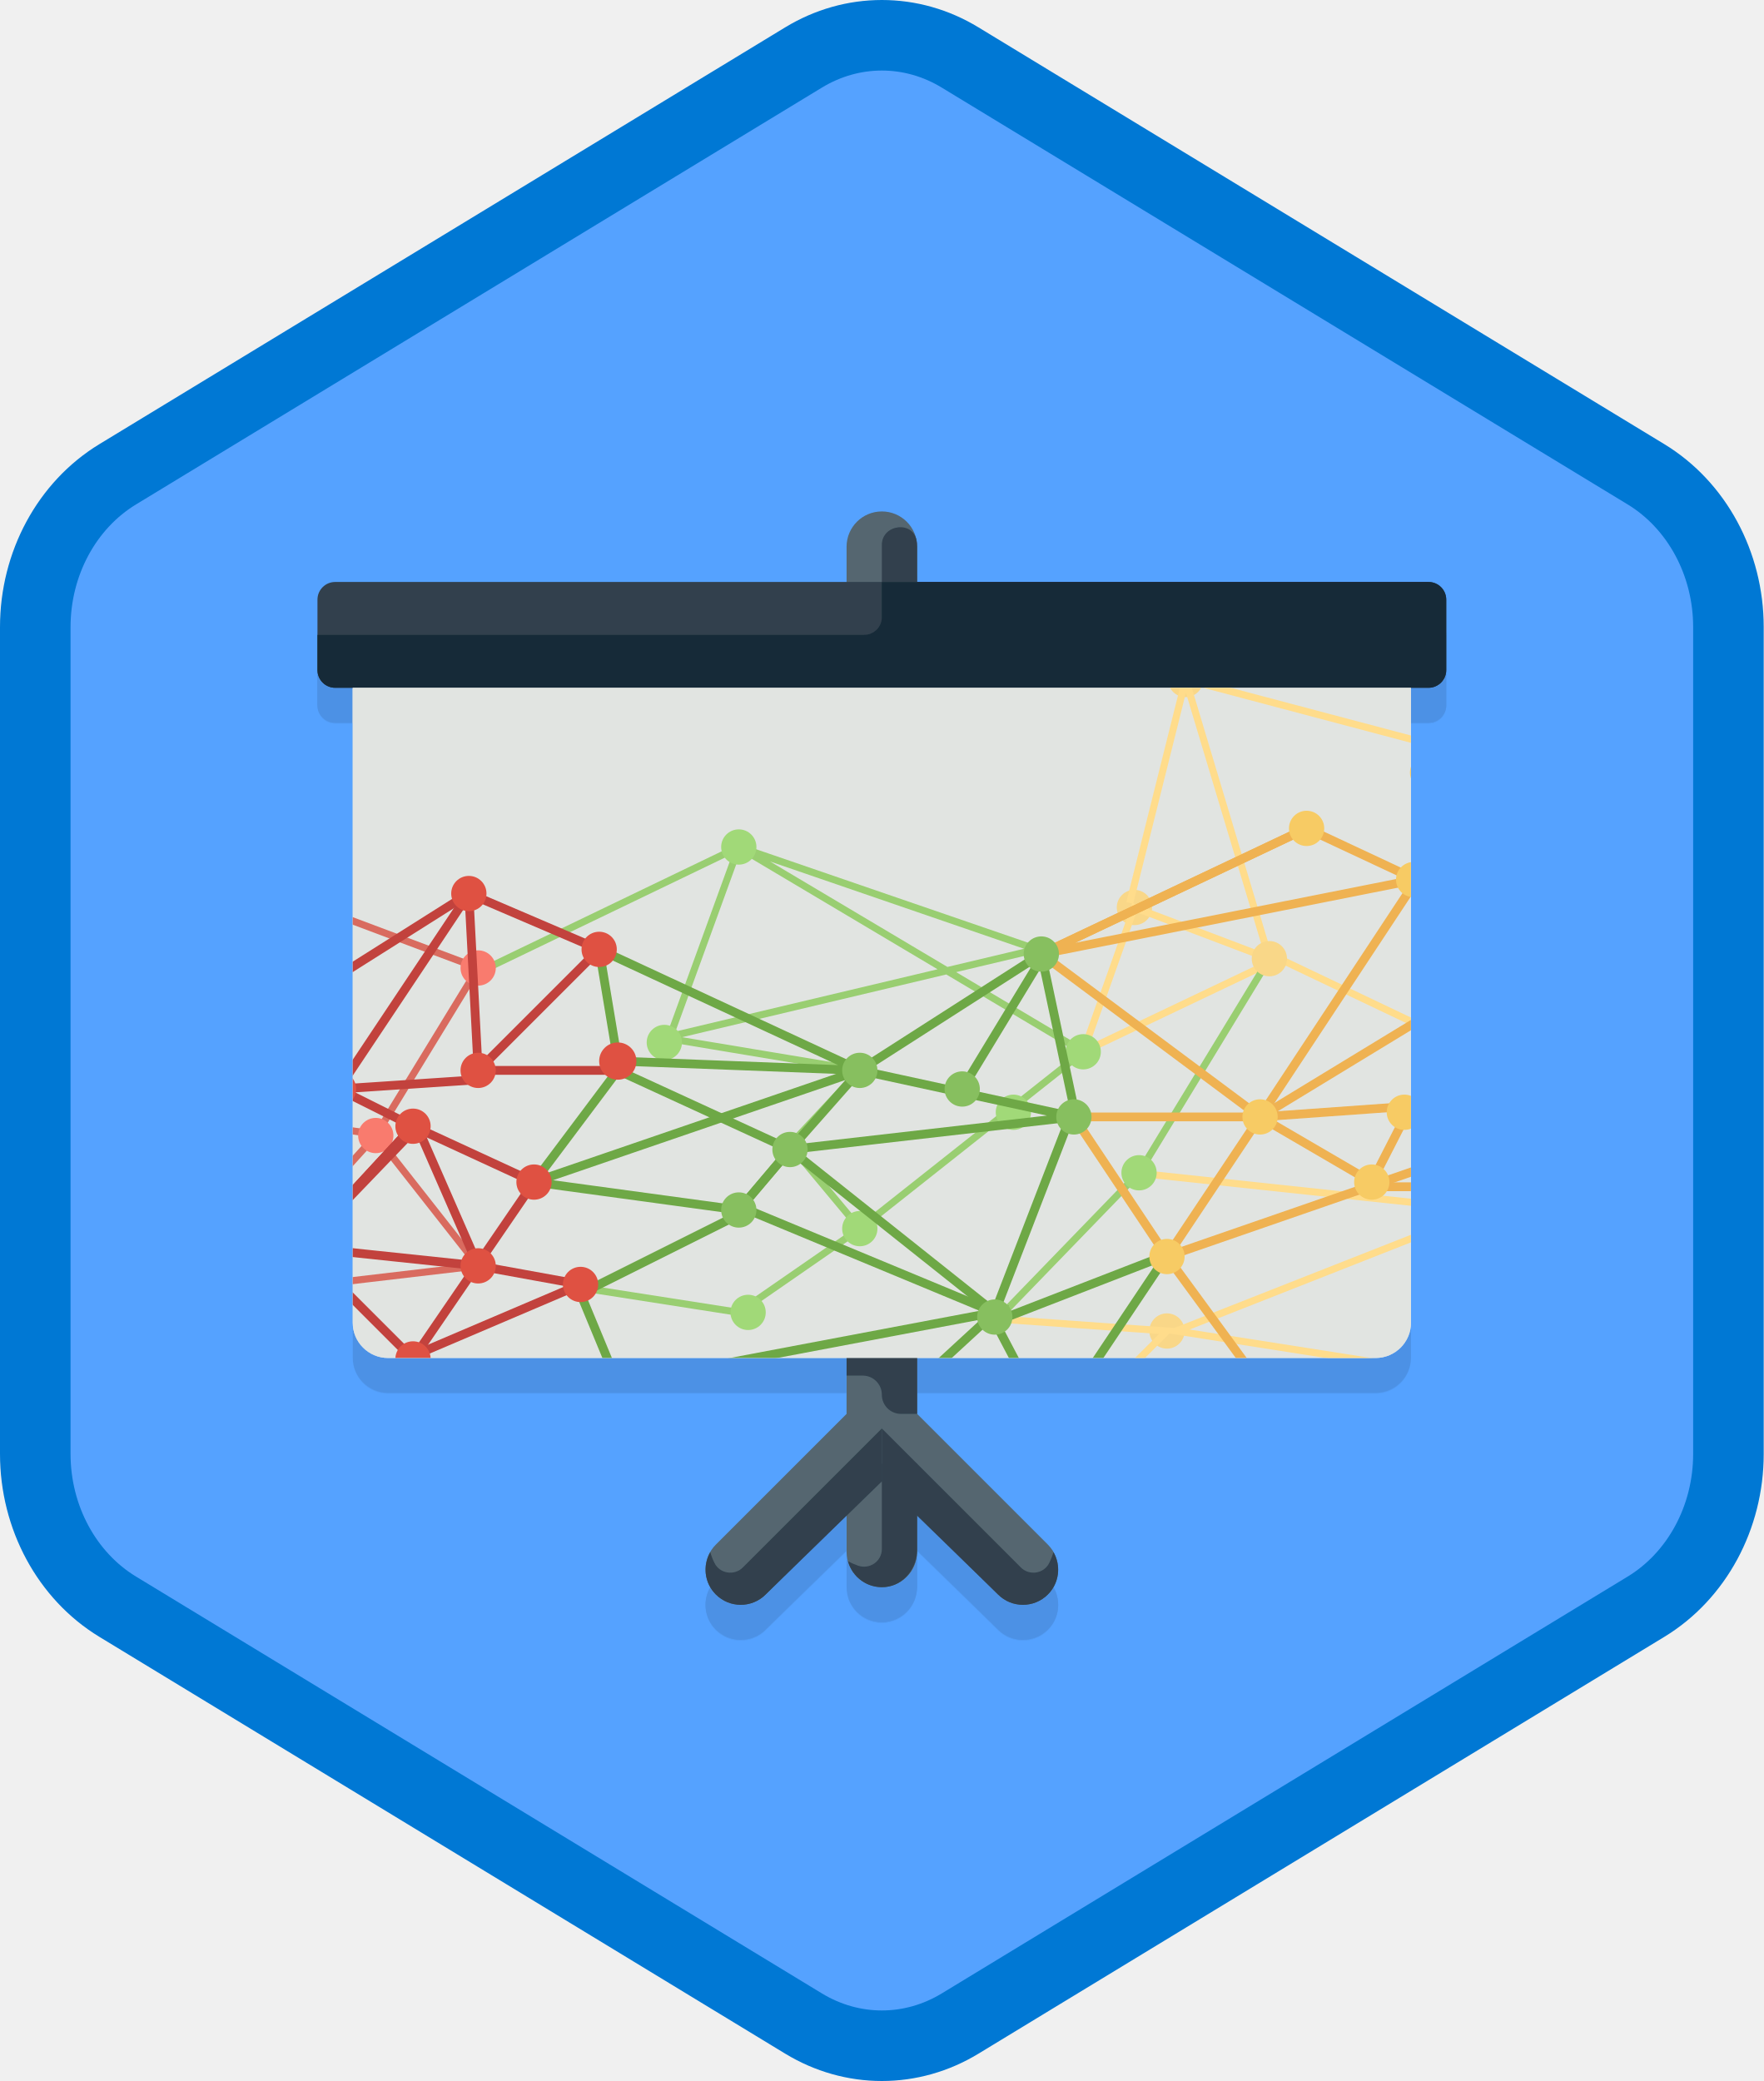
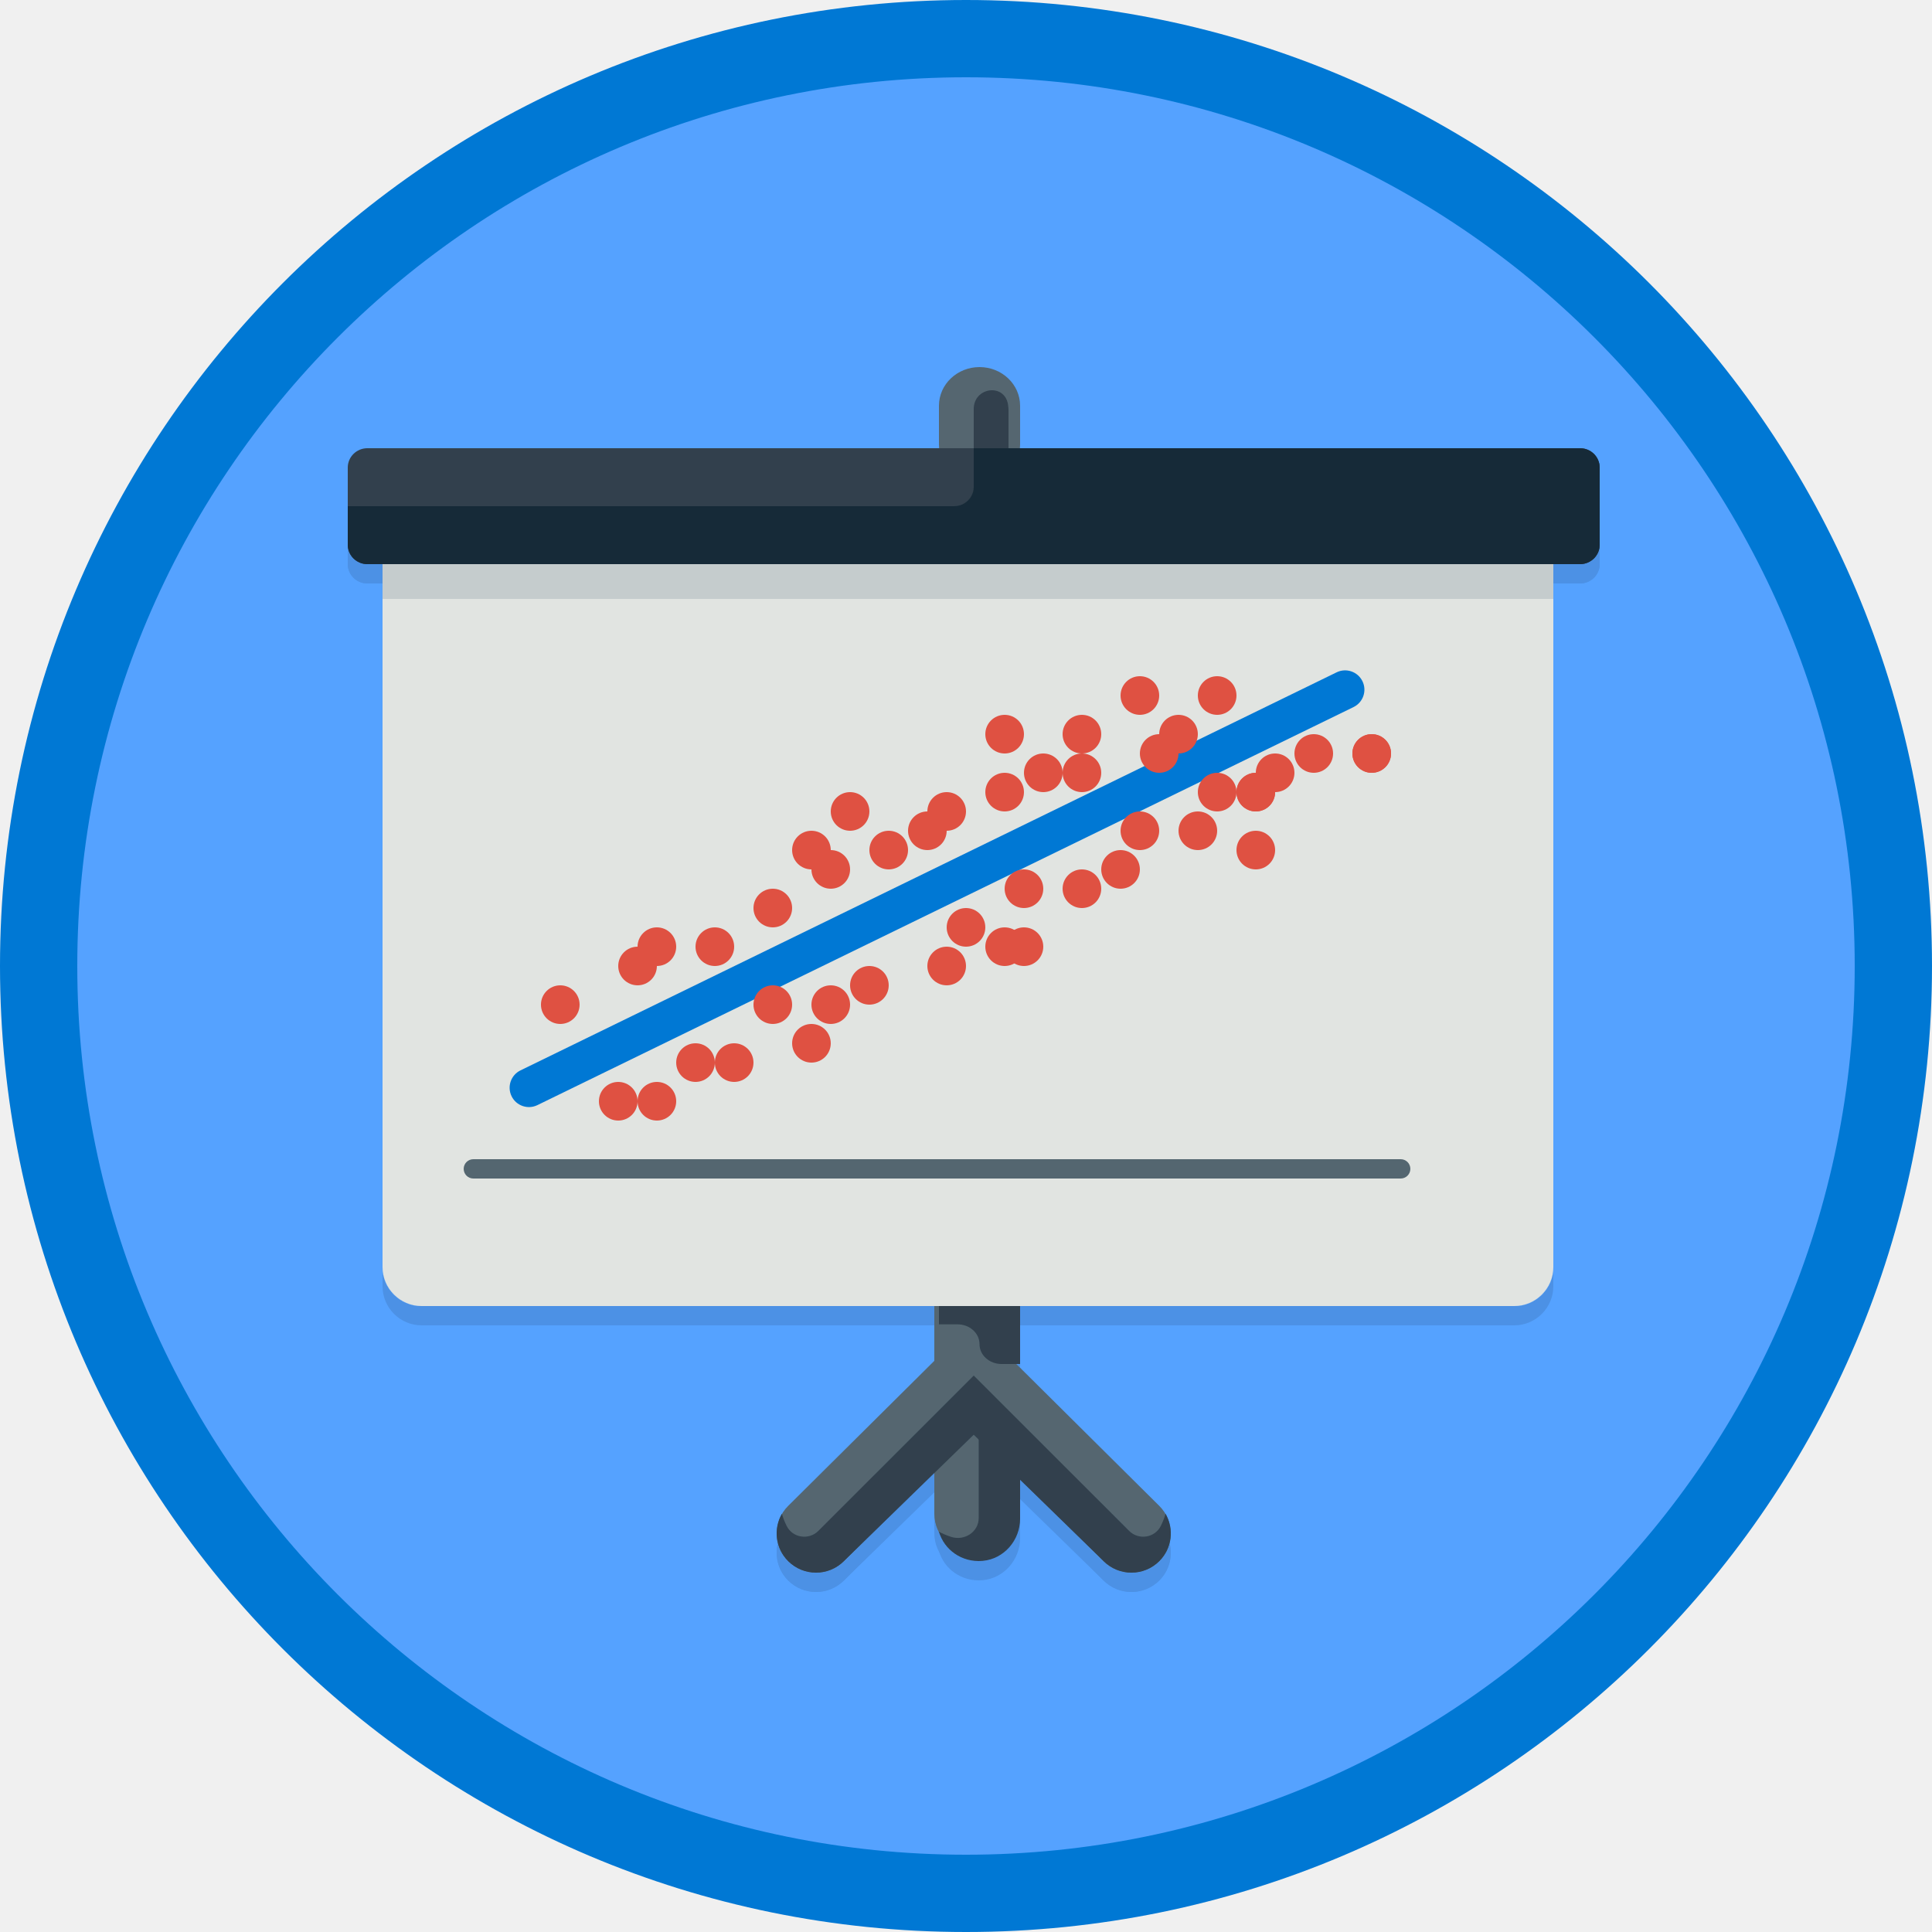
- <svg xmlns="http://www.w3.org/2000/svg" xmlns:xlink="http://www.w3.org/1999/xlink" width="100px" height="118px" viewBox="0 0 100 118" version="1.1">
+ <svg xmlns="http://www.w3.org/2000/svg" xmlns:xlink="http://www.w3.org/1999/xlink" width="100px" height="100px" viewBox="0 0 100 100" version="1.1">
  <defs>
-     <path d="M42.742,1.497 C44.374,0.499 46.187,0 48,0 C49.813,0 51.627,0.499 53.256,1.497 L90.591,24.332 C93.933,26.377 96,30.203 96,34.353 L96,79.647 C96,83.795 93.933,87.624 90.591,89.668 L53.256,112.505 C51.627,113.501 49.813,114 48,114 C46.187,114 44.374,113.501 42.742,112.505 L5.409,89.668 C2.066,87.624 0,83.795 0,79.647 L0,34.353 C0,30.203 2.066,26.377 5.409,24.332 L42.742,1.497 Z" id="path-1" />
-     <filter x="-6.2%" y="-6.5%" width="112.5%" height="112.9%" filterUnits="objectBoundingBox" id="filter-3">
-       <feOffset dx="0" dy="2" in="SourceAlpha" result="shadowOffsetOuter1" />
-       <feColorMatrix values="0 0 0 0 0   0 0 0 0 0   0 0 0 0 0  0 0 0 0.101 0" type="matrix" in="shadowOffsetOuter1" result="shadowMatrixOuter1" />
+     <rect id="path-1" x="0" y="0" width="96" height="96" rx="48" />
+     <filter x="-3.9%" y="-4.0%" width="108.0%" height="109.0%" filterUnits="objectBoundingBox" id="filter-3">
+       <feOffset dx="0" dy="1" in="SourceAlpha" result="shadowOffsetOuter1" />
+       <feColorMatrix values="0 0 0 0 0   0 0 0 0 0   0 0 0 0 0  0 0 0 0.102 0" type="matrix" in="shadowOffsetOuter1" result="shadowMatrixOuter1" />
      <feMerge>
        <feMergeNode in="shadowMatrixOuter1" />
        <feMergeNode in="SourceGraphic" />
      </feMerge>
    </filter>
-     <path d="M60,0 L60,36 C60,37.1 59.1,38 58,38 L2,38 C0.9,38 0,37.1 0,36 L0,0 L60,0" id="path-4" />
  </defs>
  <g id="Badges" stroke="none" stroke-width="1" fill="none" fill-rule="evenodd">
-     <g id="Define-an-AI-strategy-to-create-business-value" transform="translate(-50, -50)">
-       <g id="Define-an-AI-strategy-to-create-business-value/define-an-ai-strategy-to-create-business-value" transform="translate(50, 50)">
+     <g id="N/A-50" transform="translate(-50, -460)">
+       <g id="NA/introduction-to-regression" transform="translate(50, 460)">
        <g id="Mask" transform="translate(2, 2)">
          <mask id="mask-2" fill="white">
            <use xlink:href="#path-1" />
          </mask>
-           <use id="Trophy-1" fill="#55A2FF" xlink:href="#path-1" />
-           <g id="Overhead-1" mask="url(#mask-2)">
-             <g transform="translate(16, 27)" id="Group-23">
-               <g filter="url(#filter-3)">
-                 <path d="M41.414,58.586 L34,51.172 L34,48 C34,46.895 33.104,46 32,46 C30.896,46 30,46.895 30,48 L30,51.172 L22.586,58.586 C21.805,59.367 21.805,60.633 22.586,61.414 C22.977,61.805 23.488,62 24,62 C24.512,62 25.023,61.805 25.414,61.414 L30,56.828 L30,59 C30,60.104 30.896,61 32,61 C33.104,61 34,60.104 34,59 L34,56.828 L38.586,61.414 C38.977,61.805 39.488,62 40,62 C40.512,62 41.023,61.805 41.414,61.414 C42.195,60.633 42.195,59.367 41.414,58.586" id="Fill-1016" fill="#546670" />
-                 <path d="M62,10 L62,46 C62,47.1 61.1,48 60,48 L4,48 C2.9,48 2,47.1 2,46 L2,10 L62,10" id="Fill-1017" fill="#E1E4E1" />
-                 <path d="M32,6 C30.896,6 30,5.104 30,4 L30,2 C30,0.895 30.896,0 32,0 C33.104,0 34,0.895 34,2 L34,4 C34,5.104 33.104,6 32,6" id="Fill-1018" fill="#546670" />
-                 <path d="M64,9 C64,9.55 63.55,10 63,10 L1,10 C0.45,10 0,9.55 0,9 L0,5 C0,4.45 0.45,4 1,4 L63,4 C63.55,4 64,4.45 64,5 L64,9" id="Fill-1019" fill="#30404D" />
-                 <polygon id="Fill-1020" fill="#C5CCCD" points="2 12 62 12 62 10 2 10" />
-                 <path d="M24.117,59.883 C23.637,60.362 22.815,60.239 22.512,59.631 C22.409,59.425 22.328,59.217 22.271,59.011 C21.834,59.775 21.934,60.762 22.586,61.414 C22.977,61.805 23.488,62 24,62 C24.512,62 25.023,61.805 25.414,61.414 L32,55 L32,52 L24.117,59.883" id="Fill-1022" fill="#30404D" />
-                 <path d="M39.883,59.883 C40.362,60.362 41.185,60.239 41.488,59.631 C41.591,59.425 41.672,59.217 41.729,59.011 C42.166,59.775 42.066,60.762 41.414,61.414 C41.023,61.805 40.512,62 40,62 C39.488,62 38.977,61.805 38.586,61.414 L32,55 L32,52 L39.883,59.883" id="Fill-1023" fill="#30404D" />
-                 <path d="M32,54 L32,58.838 C32,59.533 31.31,60.007 30.653,59.78 C30.447,59.709 30.254,59.623 30.078,59.524 C30.325,60.428 31.18,61.081 32.182,60.992 C33.234,60.899 34,59.938 34,58.882 L34,54 L32,54" id="Fill-1024" fill="#30404D" />
-                 <path d="M30,48 L30,49 L30.914,49 C31.514,49 32,49.486 32,50.086 C32,50.686 32.486,51.172 33.086,51.172 L34,51.172 L34,48 L30,48" id="Fill-1025" fill="#30404D" />
-                 <path d="M1,10 L63,10 C63.55,10 64,9.55 64,9 L64,5 C64,4.45 63.55,4 63,4 L32,4 L32,6 C32,6.552 31.552,7 31,7 L0,7 L0,9 C0,9.55 0.45,10 1,10" id="Fill-1026" fill="#182A37" />
-                 <path d="M32,1.903 L32,4 L34,4 L34,2 C34,1.885 33.99,1.773 33.972,1.664 C33.775,0.499 32,0.722 32,1.903" id="Fill-1027" fill="#30404D" />
+           <use id="BG" fill="#55A2FF" xlink:href="#path-1" />
+           <g id="Growth" mask="url(#mask-2)">
+             <g transform="translate(16, 17)">
+               <g id="White-Screen" filter="url(#filter-3)" transform="translate(-0, -0)">
+                 <path d="M42.003,58.943 L34.44,51.437 L34.44,48.225 C34.44,47.106 33.526,46.2 32.4,46.2 C31.274,46.2 30.36,47.106 30.36,48.225 L30.36,51.437 L22.797,58.943 C22.001,59.734 22.001,61.016 22.797,61.807 C23.196,62.203 23.718,62.4 24.24,62.4 C24.762,62.4 25.283,62.203 25.682,61.807 L30.36,57.163 L30.36,59.362 C30.36,60.48 31.274,61.388 32.4,61.388 C33.526,61.388 34.44,60.48 34.44,59.362 L34.44,57.163 L39.118,61.807 C39.517,62.203 40.038,62.4 40.56,62.4 C41.082,62.4 41.604,62.203 42.003,61.807 C42.799,61.016 42.799,59.734 42.003,58.943" id="Fill-1016" fill="#546670" />
+                 <path d="M62.4,10.2 L62.4,46.579 C62.4,47.691 61.491,48.6 60.38,48.6 L3.82,48.6 C2.709,48.6 1.8,47.691 1.8,46.579 L1.8,10.2 L62.4,10.2" id="Fill-1017" fill="#E1E4E1" />
+                 <path d="M32.7,6 C31.541,6 30.6,5.104 30.6,4 L30.6,2 C30.6,0.895 31.541,0 32.7,0 C33.859,0 34.8,0.895 34.8,2 L34.8,4 C34.8,5.104 33.859,6 32.7,6" id="Fill-1018" fill="#546670" />
+                 <path d="M64.8,9.2 C64.8,9.75 64.344,10.2 63.788,10.2 L1.012,10.2 C0.456,10.2 0,9.75 0,9.2 L0,5.2 C0,4.65 0.456,4.2 1.012,4.2 L63.788,4.2 C64.344,4.2 64.8,4.65 64.8,5.2 L64.8,9.2" id="Fill-1019" fill="#30404D" />
+                 <polygon id="Fill-1020" fill="#C5CCCD" points="1.8 12 62.4 12 62.4 10.2 1.8 10.2" />
+                 <path d="M24.355,60.241 C23.865,60.729 23.026,60.604 22.717,59.984 C22.612,59.773 22.529,59.561 22.471,59.351 C22.025,60.13 22.127,61.137 22.793,61.802 C23.192,62.201 23.713,62.4 24.236,62.4 C24.758,62.4 25.28,62.201 25.679,61.802 L32.4,55.26 L32.4,52.2 L24.355,60.241" id="Fill-1022" fill="#30404D" />
+                 <path d="M40.445,60.241 C40.934,60.729 41.774,60.604 42.083,59.984 C42.188,59.773 42.271,59.561 42.329,59.351 C42.775,60.13 42.673,61.137 42.007,61.802 C41.608,62.201 41.087,62.4 40.564,62.4 C40.042,62.4 39.52,62.201 39.121,61.802 L32.4,55.26 L32.4,52.2 L40.445,60.241" id="Fill-1023" fill="#30404D" />
+                 <path d="M32.658,54.6 L32.658,59.576 C32.658,60.291 31.919,60.779 31.216,60.545 C30.995,60.472 30.788,60.384 30.6,60.282 C30.865,61.212 31.78,61.883 32.853,61.792 C33.98,61.696 34.8,60.708 34.8,59.621 L34.8,54.6 L32.658,54.6" id="Fill-1024" fill="#30404D" />
+                 <path d="M30.6,48.6 L30.6,49.546 L31.56,49.546 C32.19,49.546 32.7,50.005 32.7,50.573 C32.7,51.14 33.21,51.6 33.84,51.6 L34.8,51.6 L34.8,48.6 L30.6,48.6" id="Fill-1025" fill="#30404D" />
+                 <path d="M1.012,10.2 L63.788,10.2 C64.344,10.2 64.8,9.75 64.8,9.2 L64.8,5.2 C64.8,4.65 64.344,4.2 63.788,4.2 L32.4,4.2 L32.4,6.2 C32.4,6.752 31.946,7.2 31.387,7.2 L0,7.2 L0,9.2 C0,9.75 0.456,10.2 1.012,10.2" id="Fill-1026" fill="#182A37" />
+                 <path d="M32.4,2.174 L32.4,4.2 L34.2,4.2 L34.2,2.267 C34.2,2.156 34.191,2.048 34.175,1.943 C33.998,0.817 32.4,1.033 32.4,2.174" id="Fill-1027" fill="#30404D" />
              </g>
-             </g>
-           </g>
-           <g id="AI---network" mask="url(#mask-2)">
-             <g transform="translate(18, 37)">
-               <mask id="mask-5" fill="white">
-                 <use xlink:href="#path-4" />
-               </mask>
-               <use id="Mask" stroke="none" fill="#E1E4E1" fill-rule="evenodd" xlink:href="#path-4" />
-               <g id="AI---network" stroke="none" stroke-width="1" fill="none" fill-rule="evenodd" mask="url(#mask-5)">
-                 <g transform="translate(-14, -1)">
-                   <g id="yellow-under" stroke="none" stroke-width="1" fill="none" fill-rule="evenodd" transform="translate(50.79861, 0)">
-                     <circle id="Oval" fill="#F9D788" cx="7.521" cy="13.458" r="1" />
-                     <circle id="Oval" fill="#F9D788" cx="27.312" cy="30.611" r="1" />
-                     <circle id="Oval" fill="#F9D788" cx="9.368" cy="37.472" r="1" />
-                     <circle id="Oval" fill="#F9D788" cx="31.799" cy="24.014" r="1" />
-                     <circle id="Oval" fill="#F9D788" cx="23.09" cy="39.583" r="1" />
-                     <circle id="Oval" fill="#F9D788" cx="10.424" cy="0.528" r="1" />
-                     <polyline id="Path-184" stroke="#FFDC8B" stroke-width="0.4" points="6.729 40.111 9.368 37.472 1.0400631e-15 36.81" />
-                     <polyline id="Path-185" stroke="#FFDC8B" stroke-width="0.4" points="23.09 39.583 27.312 30.611 7.521 28.5" />
-                     <polyline id="Path-186" stroke="#FFDC8B" stroke-width="0.4" points="48.556 37.472 31.535 23.75 50.255 11.083" />
-                     <polyline id="Path-187" stroke="#FFDC8B" stroke-width="0.4" points="7.257 13.194 10.424 0.528 15.174 16.361 7.521 13.458 4.618 21.639 15.701 16.361" />
-                     <path d="M50.255,11.083 L10.424,0.528" id="Path-188" stroke="#FFDC8B" stroke-width="0.4" />
-                     <path d="M48.556,37.472 L23.09,39.583" id="Path-190" stroke="#FFDC8B" stroke-width="0.4" />
-                     <polyline id="Path-191" stroke="#FFDC8B" stroke-width="0.4" points="23.354 39.583 9.896 37.472 27.312 30.611" />
-                     <polyline id="Path-192" stroke="#FFDC8B" stroke-width="0.4" points="27.312 30.611 31.799 24.014 15.174 16.097" />
-                   </g>
-                   <g id="green-under" stroke="none" stroke-width="1" fill="none" fill-rule="evenodd" transform="translate(21.63889, 9.5)">
-                     <polyline id="Path-181" stroke="#99CE71" stroke-width="0.4" points="0 7.389 14.25 0.528 33.778 12.139 21.111 22.167 17.153 17.417 21.111 13.194 10.028 11.347 31.139 6.333 14.25 0.528 10.028 12.139" />
-                     <polyline id="Path-182" stroke="#99CE71" stroke-width="0.4" points="5.806 25.597 14.25 26.917 21.111 22.167" />
-                     <polyline id="Path-183" stroke="#99CE71" stroke-width="0.4" points="29.028 27.181 36.944 19 44.333 6.861" />
-                     <circle id="Oval" fill="#A1D978" cx="10.028" cy="11.611" r="1" />
-                     <circle id="Oval" fill="#A1D978" cx="21.111" cy="22.167" r="1" />
-                     <circle id="Oval" fill="#A1D978" cx="29.819" cy="15.569" r="1" />
-                     <circle id="Oval" fill="#A1D978" cx="33.778" cy="12.139" r="1" />
-                     <circle id="Oval" fill="#A1D978" cx="36.944" cy="19" r="1" />
-                     <circle id="Oval" fill="#A1D978" cx="14.778" cy="26.917" r="1" />
-                     <circle id="Oval" fill="#A1D978" cx="14.25" cy="0.528" r="1" />
-                   </g>
-                   <circle id="Oval" stroke="none" fill="#F9D788" fill-rule="evenodd" cx="65.972" cy="16.361" r="1" />
-                   <g id="red-under-" stroke="none" stroke-width="1" fill="none" fill-rule="evenodd" transform="translate(0, 8.444444)">
-                     <polyline id="Path-177" stroke="#D96B5F" stroke-width="0.4" points="0 24.716 7.653 26.653 1.056 15.833 15.325 17.872 15.306 17.944 21.111 8.444 0 0.519" />
-                     <polyline id="Path-178" stroke="#D96B5F" stroke-width="0.4" points="6.987 31.589 7.653 26.653 15.306 31.589" />
-                     <path d="M0,3.694 L13.194,15.306" id="Path-179" stroke="#D96B5F" stroke-width="0.4" />
-                     <polyline id="Path-180" stroke="#D96B5F" stroke-width="0.4" points="7.653 26.389 15.306 17.944 21.111 25.333 7.653 26.917" />
-                     <circle id="Oval" fill="#F97B6E" cx="7.653" cy="26.653" r="1" />
-                     <circle id="Oval" fill="#F97B6E" cx="1.056" cy="15.833" r="1" />
-                     <circle id="Oval" fill="#F97B6E" cx="15.306" cy="17.944" r="1" />
-                     <circle id="Oval" fill="#F97B6E" cx="21.111" cy="8.444" r="1" />
-                   </g>
-                   <polyline id="Path-151" stroke="#C2423D" stroke-width="0.5" fill="none" points="11.083 32.722 17.417 25.861 13.194 23.75 10.556 19 20.583 12.667 21.111 22.694" />
-                   <polygon id="Path-152" stroke="#C2423D" stroke-width="0.5" fill="none" points="17.417 39.056 24.278 29.028 17.417 25.861 11.083 32.722" />
-                   <polyline id="Path-153" stroke="#C2423D" stroke-width="0.5" fill="none" points="13.722 40.459 26.917 34.833 21.111 33.778 11.083 32.722 17.681 25.861" />
-                   <path d="M17.417,25.333 L21.111,33.778" id="Path-154" stroke="#C2423D" stroke-width="0.5" fill="none" />
-                   <path d="M13.194,23.75 L20.583,12.667" id="Path-155" stroke="#C2423D" stroke-width="0.5" fill="none" />
-                   <path d="M21.111,23.222 L13.194,23.75" id="Path-156" stroke="#C2423D" stroke-width="0.5" fill="none" />
-                   <path d="M6.987,40.459 L11.083,32.722" id="Path-157" stroke="#C2423D" stroke-width="0.5" fill="none" />
-                   <path d="M27.972,15.833 L20.583,12.667" id="Path-158" stroke="#C2423D" stroke-width="0.5" fill="none" />
-                   <polyline id="Path-159" stroke="#C2423D" stroke-width="0.5" fill="none" points="27.972 15.833 21.111 22.694 29.028 22.694" />
-                   <polygon id="Path-160" stroke="#6EA846" stroke-width="0.5" fill="none" points="42.75 22.694 27.972 15.833 29.028 22.167" />
-                   <polygon id="Path-161" stroke="#6EA846" stroke-width="0.5" fill="none" points="24.278 29.028 29.028 22.694 38.792 27.181 35.889 30.611" />
-                   <polyline id="Path-162" stroke="#6EA846" stroke-width="0.5" fill="none" points="24.278 29.028 42.75 22.694 53.042 16.097 54.889 24.806 50.403 36.417 38.792 27.181 35.889 30.611" />
-                   <polyline id="Path-163" stroke="#6EA846" stroke-width="0.5" fill="none" points="46.012 40.459 50.403 36.417 29.028 40.459 26.917 35.361 36.417 30.611 50.403 36.417" />
-                   <polygon id="Path-164" stroke="#6EA846" stroke-width="0.5" fill="none" points="54.889 25.333 38.792 27.181 42.75 22.694" />
-                   <path d="M53.042,16.361 L48.556,23.75" id="Path-165" stroke="#6EA846" stroke-width="0.5" fill="none" />
-                   <polyline id="Path-166" stroke="#EFB252" stroke-width="0.5" fill="none" points="68.083 8.972 53.042 16.097 65.444 25.333 74.153 12.139" />
-                   <polygon id="Path-167" stroke="#EFB252" stroke-width="0.5" fill="none" points="68.083 8.972 74.285 11.875 53.042 16.097 66.383 9.778" />
-                   <polygon id="Path-168" stroke="#EFB252" stroke-width="0.5" fill="none" points="54.889 25.333 65.444 25.333 60.167 33.25" />
-                   <polyline id="Path-169" stroke="#6EA846" stroke-width="0.5" fill="none" points="52.25 40.459 50.403 36.944 60.167 33.16 55.285 40.459 64.917 40.459" />
-                   <polyline id="Path-170" stroke="#EFB252" stroke-width="0.5" fill="none" points="87.611 23.75 60.167 33.25 65.444 40.459" />
-                   <polyline id="Path-171" stroke="#EFB252" stroke-width="0.5" fill="none" points="71.778 29.028 65.444 25.333 87.611 23.75" />
-                   <polyline id="Path-172" stroke="#EFB252" stroke-width="0.5" fill="none" points="71.778 29.292 74.681 29.292 97.111 29.556 77.583 18.208 74.153 11.875 74.944 5.806 81.806 13.194 77.583 17.944 65.444 25.333" />
-                   <path d="M71.778,29.028 L77.583,17.681" id="Path-173" stroke="#EFB252" stroke-width="0.5" fill="none" />
-                   <polyline id="Path-174" stroke="#EFB252" stroke-width="0.5" fill="none" points="74.153 12.139 81.806 13.194 110.306 15.833" />
-                   <polyline id="Path-175" stroke="#EFB252" stroke-width="0.5" fill="none" points="79.167 40.459 97.111 29.556 111.097 15.833" />
-                   <path d="M87.611,23.75 L111.097,16.097" id="Path-176" stroke="#EFB252" stroke-width="0.5" fill="none" />
-                   <circle id="Oval" stroke="none" fill="#DF5142" fill-rule="evenodd" cx="11.083" cy="33.25" r="1.056" />
-                   <circle id="Oval" stroke="none" fill="#DF5142" fill-rule="evenodd" cx="17.417" cy="25.861" r="1" />
-                   <circle id="Oval" stroke="none" fill="#DF5142" fill-rule="evenodd" cx="13.194" cy="23.75" r="1" />
-                   <circle id="Oval" stroke="none" fill="#DF5142" fill-rule="evenodd" cx="21.111" cy="22.694" r="1" />
-                   <circle id="Oval" stroke="none" fill="#DF5142" fill-rule="evenodd" cx="20.583" cy="12.667" r="1" />
-                   <circle id="Oval" stroke="none" fill="#DF5142" fill-rule="evenodd" cx="10.556" cy="18.472" r="1" />
-                   <circle id="Oval" stroke="none" fill="#DF5142" fill-rule="evenodd" cx="21.111" cy="33.778" r="1" />
-                   <circle id="Oval" stroke="none" fill="#DF5142" fill-rule="evenodd" cx="24.278" cy="29.028" r="1" />
-                   <circle id="Oval" stroke="none" fill="#DF5142" fill-rule="evenodd" cx="27.972" cy="15.833" r="1" />
-                   <circle id="Oval" stroke="none" fill="#DF5142" fill-rule="evenodd" cx="29.028" cy="22.167" r="1.056" />
-                   <circle id="Oval" stroke="none" fill="#87BF5F" fill-rule="evenodd" cx="35.889" cy="30.611" r="1" />
-                   <circle id="Oval" stroke="none" fill="#DF5142" fill-rule="evenodd" cx="17.417" cy="39.056" r="1" />
-                   <circle id="Oval" stroke="none" fill="#DF5142" fill-rule="evenodd" cx="26.917" cy="34.833" r="1" />
-                   <circle id="Oval" stroke="none" fill="#87BF5F" fill-rule="evenodd" cx="38.792" cy="27.181" r="1" />
-                   <circle id="Oval" stroke="none" fill="#87BF5F" fill-rule="evenodd" cx="42.75" cy="22.694" r="1" />
-                   <circle id="Oval" stroke="none" fill="#87BF5F" fill-rule="evenodd" cx="48.556" cy="23.75" r="1" />
-                   <circle id="Oval" stroke="none" fill="#87BF5F" fill-rule="evenodd" cx="54.889" cy="25.333" r="1" />
-                   <circle id="Oval" stroke="none" fill="#87BF5F" fill-rule="evenodd" cx="50.403" cy="36.681" r="1" />
-                   <circle id="Oval" stroke="none" fill="#F7CB64" fill-rule="evenodd" cx="60.167" cy="33.25" r="1" />
-                   <circle id="Oval" stroke="none" fill="#F7CB64" fill-rule="evenodd" cx="65.444" cy="25.333" r="1" />
-                   <circle id="Oval" stroke="none" fill="#87BF5F" fill-rule="evenodd" cx="53.042" cy="16.097" r="1" />
-                   <circle id="Oval" stroke="none" fill="#F7CB64" fill-rule="evenodd" cx="74.153" cy="11.875" r="1" />
-                   <circle id="Oval" stroke="none" fill="#F7CB64" fill-rule="evenodd" cx="68.083" cy="8.972" r="1" />
-                   <circle id="Oval" stroke="none" fill="#F7CB64" fill-rule="evenodd" cx="87.611" cy="23.75" r="1" />
-                   <circle id="Oval" stroke="none" fill="#F7CB64" fill-rule="evenodd" cx="77.583" cy="17.944" r="1" />
-                   <circle id="Oval" stroke="none" fill="#F7CB64" fill-rule="evenodd" cx="81.806" cy="13.194" r="1" />
-                   <circle id="Oval" stroke="none" fill="#F7CB64" fill-rule="evenodd" cx="74.944" cy="5.806" r="1" />
-                   <circle id="Oval" stroke="none" fill="#F7CB64" fill-rule="evenodd" cx="73.625" cy="25.069" r="1" />
-                   <circle id="Oval" stroke="none" fill="#F7CB64" fill-rule="evenodd" cx="71.778" cy="29.028" r="1" />
-                 </g>
+               <g id="Group" transform="translate(6, 15)">
+                 <rect id="Rectangle" fill="#0078D4" transform="translate(24.5, 12) rotate(-26) translate(-24.5, -12) " x="3.63797881e-12" y="11" width="49" height="2" rx="1" />
+                 <circle id="Oval" fill="#DF5142" cx="10" cy="23" r="1" />
+                 <circle id="Oval" fill="#DF5142" cx="10" cy="15" r="1" />
+                 <circle id="Oval" fill="#DF5142" cx="5" cy="18" r="1" />
+                 <circle id="Oval" fill="#DF5142" cx="9" cy="16" r="1" />
+                 <circle id="Oval" fill="#DF5142" cx="12" cy="21" r="1" />
+                 <circle id="Oval" fill="#DF5142" cx="13" cy="15" r="1" />
+                 <circle id="Oval" fill="#DF5142" cx="14" cy="21" r="1" />
+                 <circle id="Oval" fill="#DF5142" cx="18" cy="20" r="1" />
+                 <circle id="Oval" fill="#DF5142" cx="16" cy="18" r="1" />
+                 <circle id="Oval" fill="#DF5142" cx="16" cy="13" r="1" />
+                 <circle id="Oval" fill="#DF5142" cx="18" cy="10" r="1" />
+                 <circle id="Oval" fill="#DF5142" cx="19" cy="18" r="1" />
+                 <circle id="Oval" fill="#DF5142" cx="21" cy="17" r="1" />
+                 <circle id="Oval" fill="#DF5142" cx="19" cy="11" r="1" />
+                 <circle id="Oval" fill="#DF5142" cx="25" cy="16" r="1" />
+                 <circle id="Oval" fill="#DF5142" cx="22" cy="10" r="1" />
+                 <circle id="Oval" fill="#DF5142" cx="24" cy="9" r="1" />
+                 <circle id="Oval" fill="#DF5142" cx="25" cy="8" r="1" />
+                 <circle id="Oval" fill="#DF5142" cx="20" cy="8" r="1" />
+                 <circle id="Oval" fill="#DF5142" cx="28" cy="7" r="1" />
+                 <circle id="Oval" fill="#DF5142" cx="30" cy="6" r="1" />
+                 <circle id="Oval" fill="#DF5142" cx="28" cy="4" r="1" />
+                 <circle id="Oval" fill="#DF5142" cx="32" cy="6" r="1" />
+                 <circle id="Oval" fill="#DF5142" cx="32" cy="4" r="1" />
+                 <circle id="Oval" fill="#DF5142" cx="36" cy="5" r="1" />
+                 <circle id="Oval" fill="#DF5142" cx="35" cy="2" r="1" />
+                 <circle id="Oval" fill="#DF5142" cx="39" cy="2" r="1" />
+                 <circle id="Oval" fill="#DF5142" cx="37" cy="4" r="1" />
+                 <circle id="Oval" fill="#DF5142" cx="26" cy="14" r="1" />
+                 <circle id="Oval" fill="#DF5142" cx="29" cy="15" r="1" />
+                 <circle id="Oval" fill="#DF5142" cx="29" cy="12" r="1" />
+                 <circle id="Oval" fill="#DF5142" cx="28" cy="15" r="1" />
+                 <circle id="Oval" fill="#DF5142" cx="32" cy="12" r="1" />
+                 <circle id="Oval" fill="#DF5142" cx="34" cy="11" r="1" />
+                 <circle id="Oval" fill="#DF5142" cx="35" cy="9" r="1" />
+                 <circle id="Oval" fill="#DF5142" cx="38" cy="9" r="1" />
+                 <circle id="Oval" fill="#DF5142" cx="39" cy="7" r="1" />
+                 <circle id="Oval" fill="#DF5142" cx="41" cy="10" r="1" />
+                 <circle id="Oval" fill="#DF5142" cx="41" cy="7" r="1" />
+                 <circle id="Oval" fill="#DF5142" cx="44" cy="5" r="1" />
+                 <circle id="Oval" fill="#DF5142" cx="41" cy="7" r="1" />
+                 <circle id="Oval" fill="#DF5142" cx="42" cy="6" r="1" />
+                 <circle id="Oval" fill="#DF5142" cx="47" cy="5" r="1" />
+                 <circle id="Oval" fill="#DF5142" cx="47" cy="5" r="1" />
+                 <circle id="Oval" fill="#DF5142" cx="8" cy="23" r="1" />
+                 <rect id="Rectangle" fill="#546670" x="0" y="26" width="49" height="1" rx="0.5" />
              </g>
            </g>
          </g>
        </g>
-         <g id="Azure-Hex-Border" stroke="#0078D4" stroke-width="4">
-           <path d="M45.562,3.258 L6.673,26.894 C3.797,28.643 2,31.951 2,35.558 L2,82.442 C2,86.049 3.798,89.359 6.673,91.106 L45.561,114.742 C46.929,115.572 48.455,116 50,116 C51.546,116 53.072,115.572 54.436,114.743 L93.327,91.106 C96.202,89.358 98,86.048 98,82.442 L98,35.558 C98,31.952 96.203,28.644 93.327,26.894 L54.435,3.258 C53.072,2.428 51.546,2 50,2 C48.454,2 46.929,2.428 45.562,3.258 Z M45.562,3.258 C45.562,3.258 45.562,3.258 45.562,3.258 L45.562,3.258 L45.562,3.258 Z" />
+         <g id="Azure-Border" stroke="#0078D4" stroke-width="4">
+           <rect x="2" y="2" width="96" height="96" rx="48" />
        </g>
      </g>
    </g>
  </g>
</svg>
